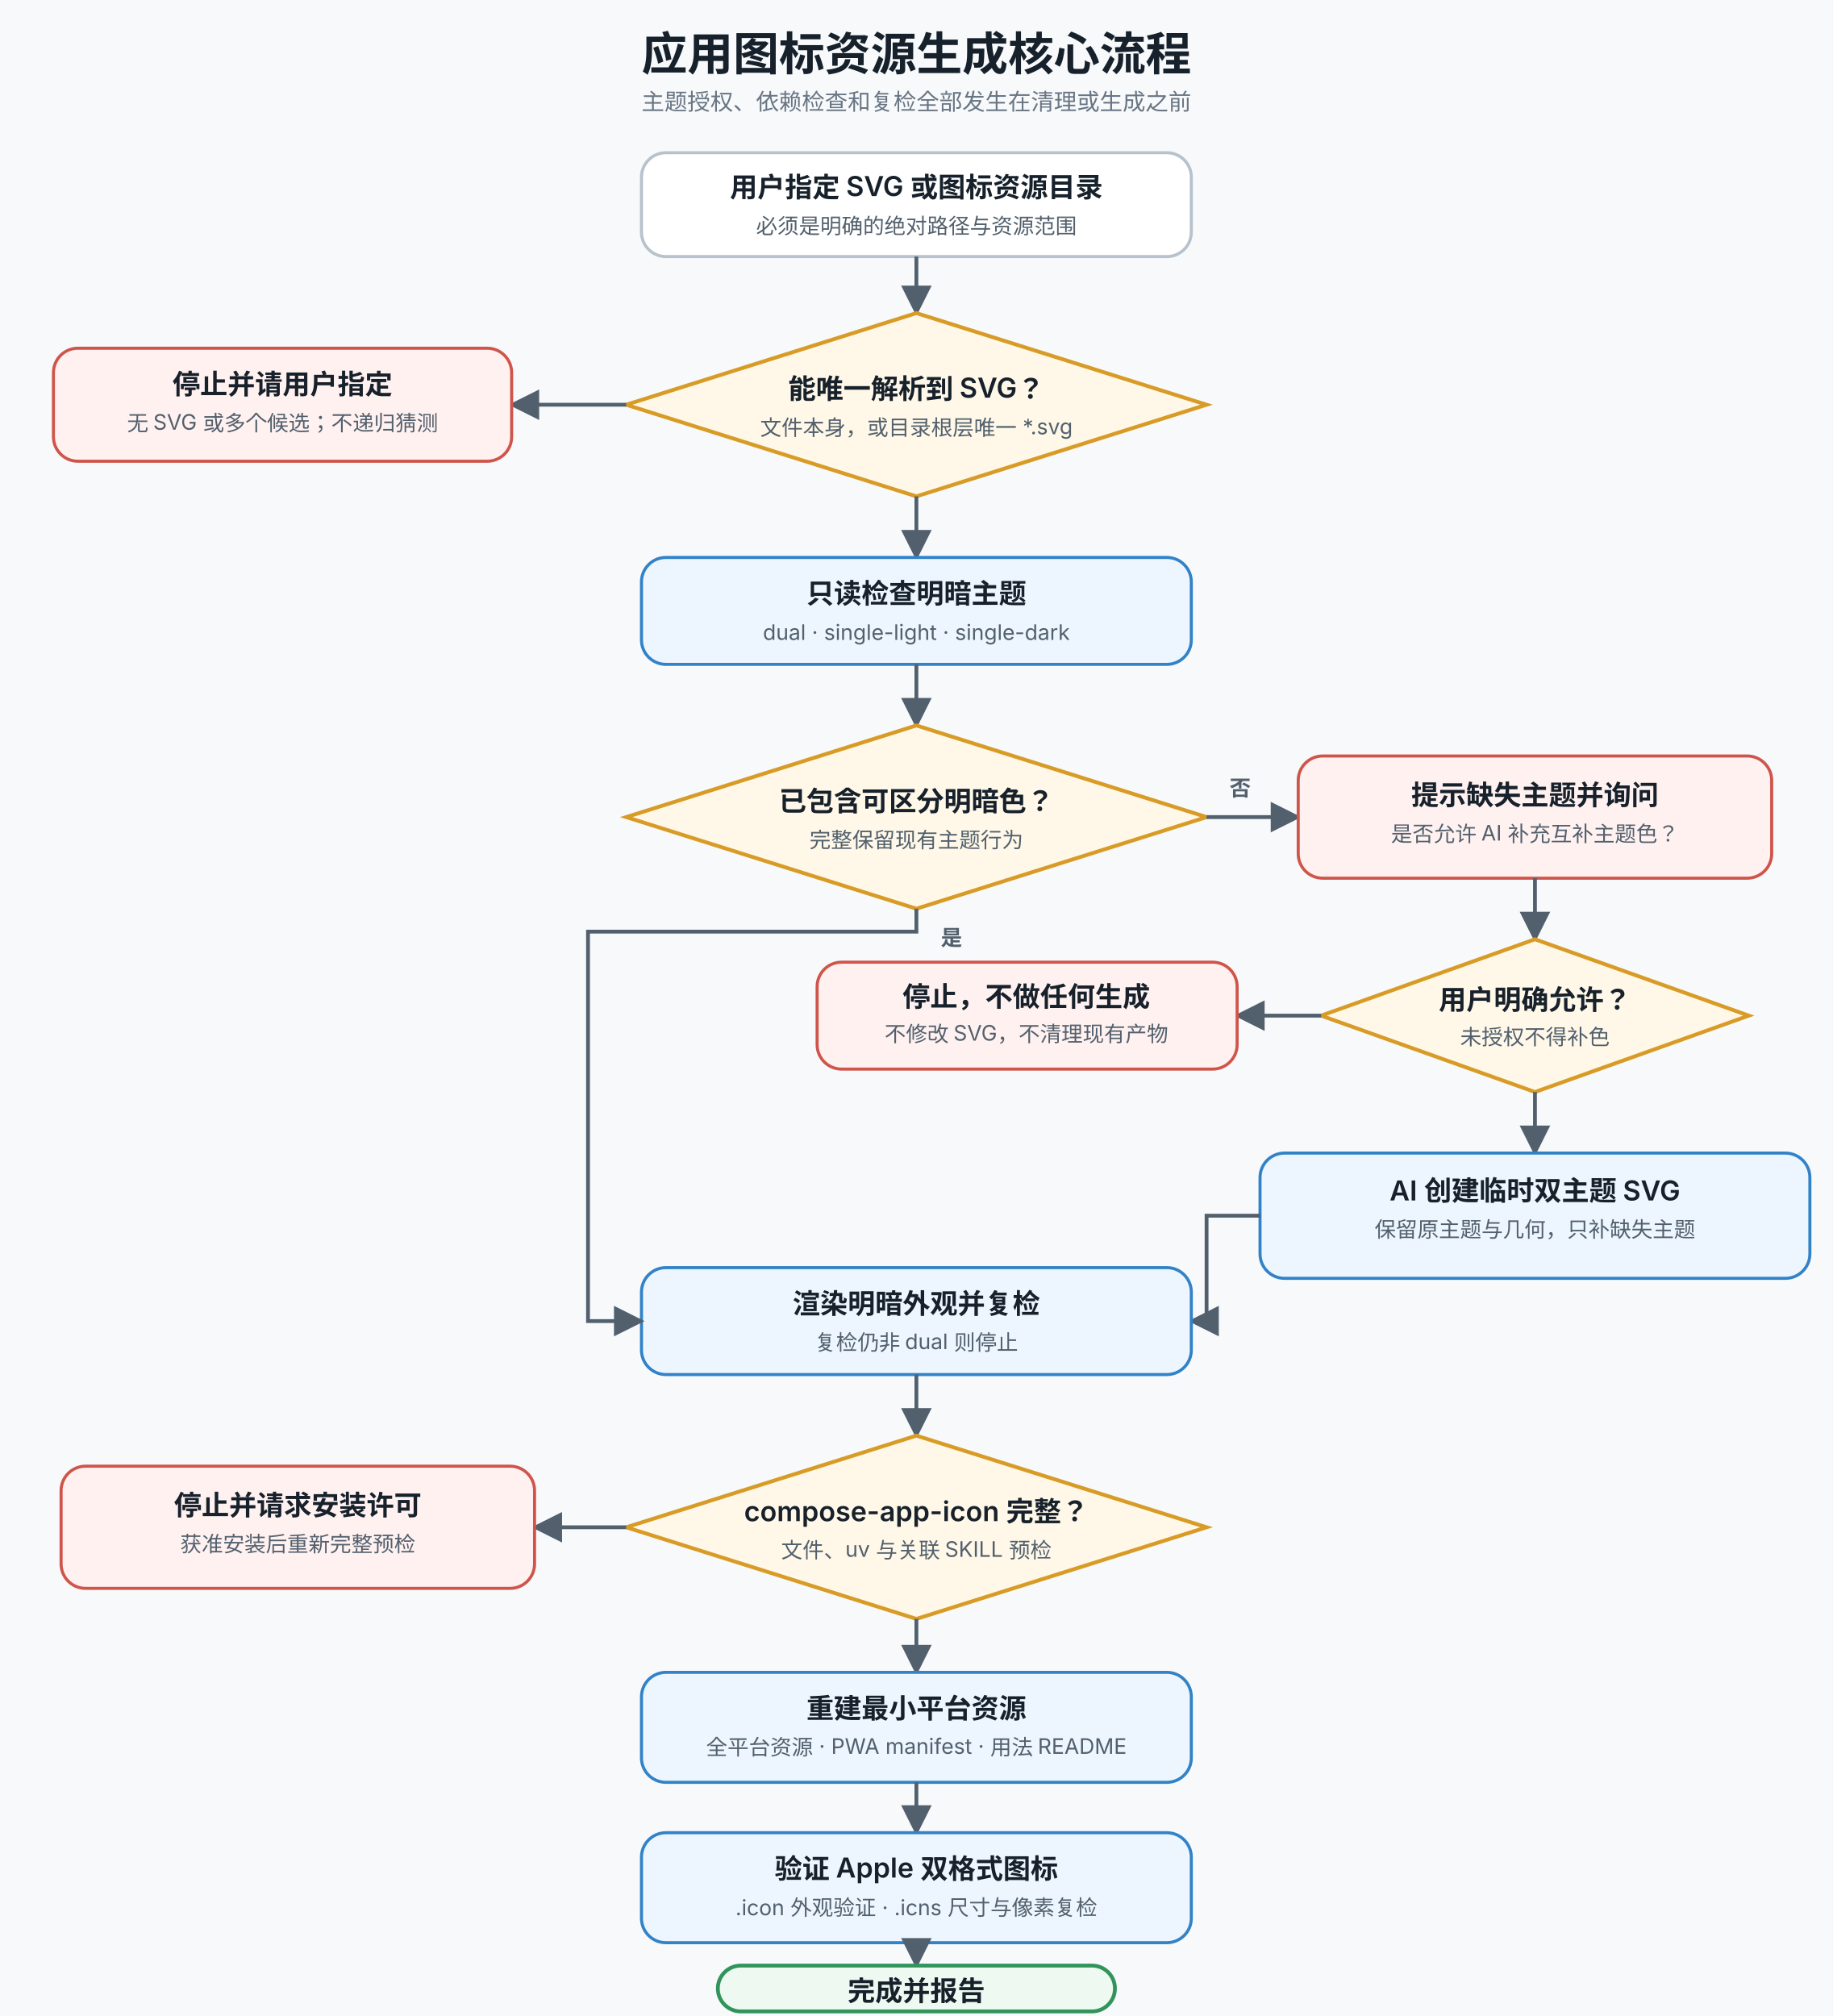
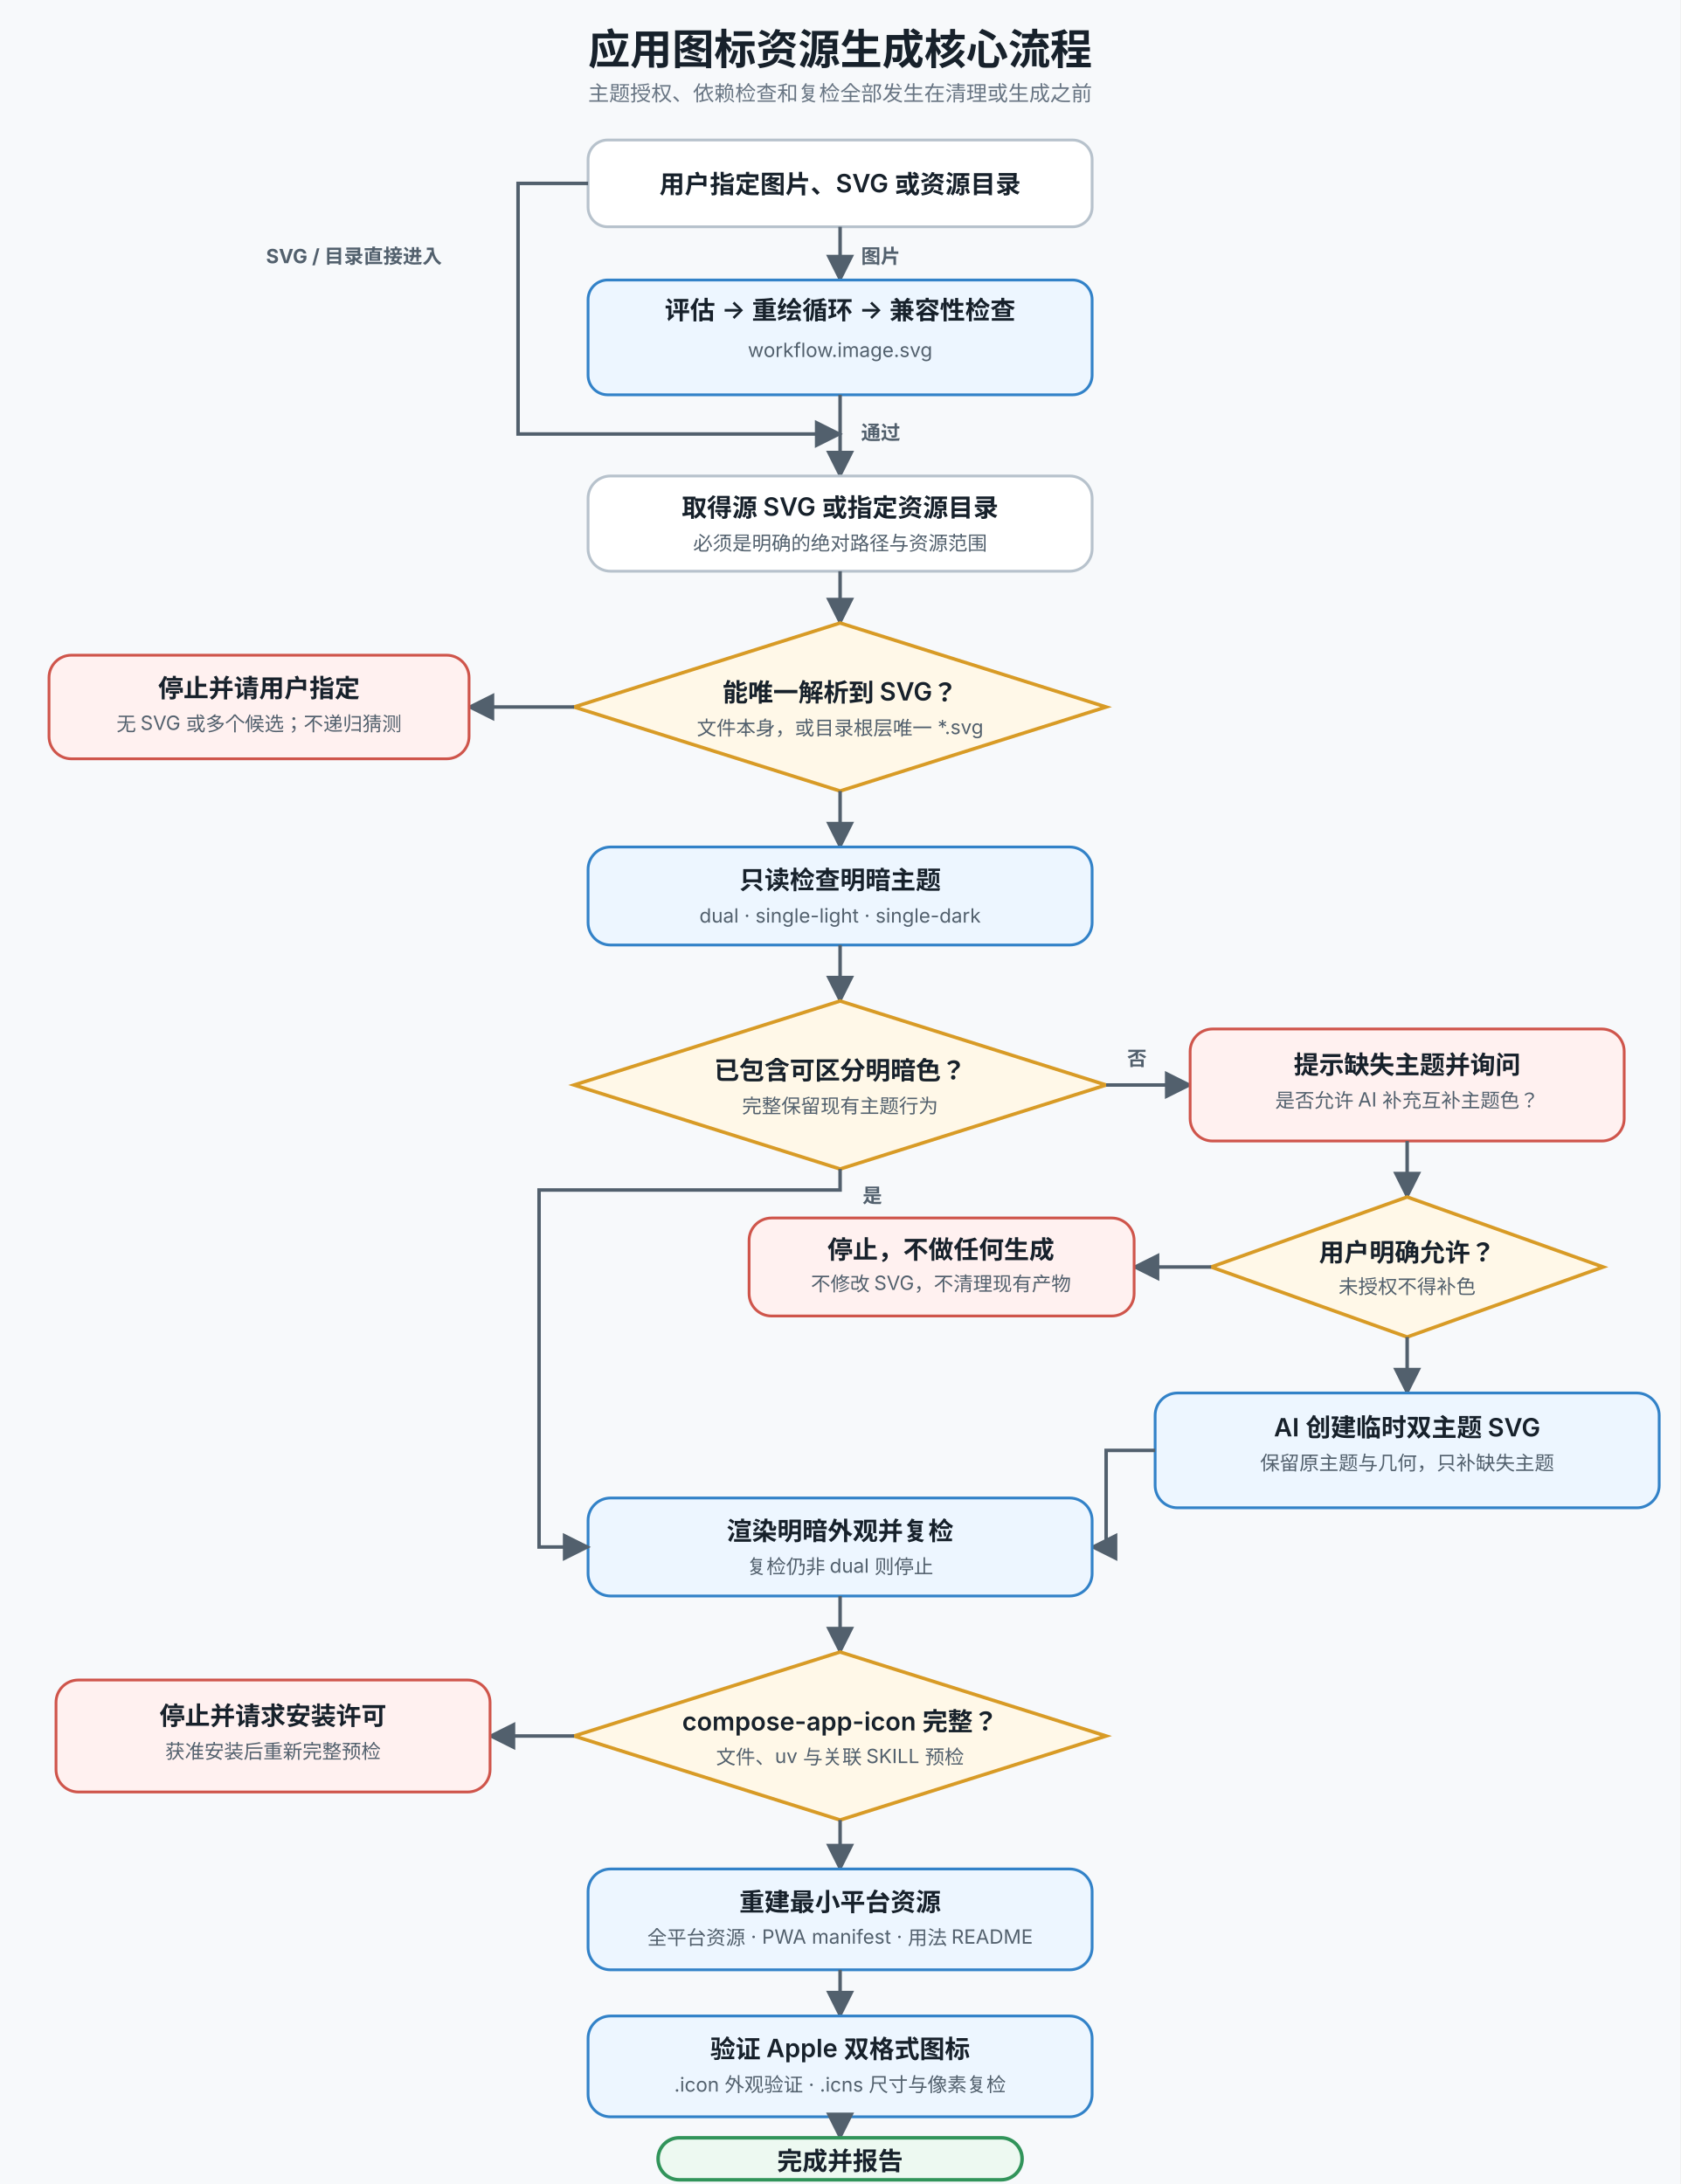
- <svg xmlns="http://www.w3.org/2000/svg" width="1200" height="1320" viewBox="0 0 1200 1320" role="img" aria-labelledby="title desc">
+ <svg xmlns="http://www.w3.org/2000/svg" width="1200" height="1560" viewBox="0 0 1200 1560" role="img" aria-labelledby="title desc">
  <defs>
    <marker id="arrow" viewBox="0 0 10 10" refX="9" refY="5" markerWidth="8" markerHeight="8" orient="auto">
      <path d="M0 0 L10 5 L0 10 Z" fill="#52606d" />
    </marker>
    <style>
      .title { font: 700 30px -apple-system, BlinkMacSystemFont, "PingFang SC", sans-serif; fill: #17212b; }
      .subtitle { font: 400 15px -apple-system, BlinkMacSystemFont, "PingFang SC", sans-serif; fill: #687583; }
      .label { font: 600 18px -apple-system, BlinkMacSystemFont, "PingFang SC", sans-serif; fill: #17212b; text-anchor: middle; }
      .detail { font: 400 14px -apple-system, BlinkMacSystemFont, "PingFang SC", sans-serif; fill: #52606d; text-anchor: middle; }
      .branch { font: 700 14px -apple-system, BlinkMacSystemFont, "PingFang SC", sans-serif; fill: #52606d; }
      .line { fill: none; stroke: #52606d; stroke-width: 2.5; marker-end: url(#arrow); }
      .step { fill: #ffffff; stroke: #b7c2cc; stroke-width: 2; }
      .decision { fill: #fff8e8; stroke: #d89b26; stroke-width: 2.5; }
      .action { fill: #edf6ff; stroke: #3282c8; stroke-width: 2; }
      .stop { fill: #fff1f0; stroke: #cf554b; stroke-width: 2; }
      .done { fill: #edf9f1; stroke: #31945a; stroke-width: 2.5; }
    </style>
  </defs>
-   <rect width="1200" height="1320" fill="#f7f9fb" />
+   <rect width="1200" height="1560" fill="#f7f9fb" />
  <text class="title" x="600" y="46" text-anchor="middle">应用图标资源生成核心流程</text>
  <text class="subtitle" x="600" y="72" text-anchor="middle">主题授权、依赖检查和复检全部发生在清理或生成之前</text>
-   <rect class="step" x="420" y="100" width="360" height="68" rx="16" />
-   <text class="label" x="600" y="129">用户指定 SVG 或图标资源目录</text>
-   <text class="detail" x="600" y="153">必须是明确的绝对路径与资源范围</text>
-   <path class="line" d="M600 168 V205" />
-   <polygon class="decision" points="600,205 790,265 600,325 410,265" />
-   <text class="label" x="600" y="261">能唯一解析到 SVG？</text>
-   <text class="detail" x="600" y="285">文件本身，或目录根层唯一 *.svg</text>
-   <path class="line" d="M410 265 H335" />
-   <rect class="stop" x="35" y="228" width="300" height="74" rx="16" />
-   <text class="label" x="185" y="258">停止并请用户指定</text>
-   <text class="detail" x="185" y="282">无 SVG 或多个候选；不递归猜测</text>
-   <path class="line" d="M600 325 V365" />
-   <rect class="action" x="420" y="365" width="360" height="70" rx="16" />
-   <text class="label" x="600" y="395">只读检查明暗主题</text>
-   <text class="detail" x="600" y="419">dual · single-light · single-dark</text>
-   <path class="line" d="M600 435 V475" />
-   <polygon class="decision" points="600,475 790,535 600,595 410,535" />
-   <text class="label" x="600" y="531">已包含可区分明暗色？</text>
-   <text class="detail" x="600" y="555">完整保留现有主题行为</text>
-   <text class="branch" x="805" y="521">否</text>
-   <path class="line" d="M790 535 H850" />
-   <rect class="stop" x="850" y="495" width="310" height="80" rx="16" />
-   <text class="label" x="1005" y="527">提示缺失主题并询问</text>
-   <text class="detail" x="1005" y="551">是否允许 AI 补充互补主题色？</text>
-   <path class="line" d="M1005 575 V615" />
-   <polygon class="decision" points="1005,615 1145,665 1005,715 865,665" />
-   <text class="label" x="1005" y="661">用户明确允许？</text>
-   <text class="detail" x="1005" y="684">未授权不得补色</text>
-   <path class="line" d="M865 665 H810" />
-   <rect class="stop" x="535" y="630" width="275" height="70" rx="16" />
-   <text class="label" x="672" y="659">停止，不做任何生成</text>
-   <text class="detail" x="672" y="682">不修改 SVG，不清理现有产物</text>
-   <path class="line" d="M1005 715 V755" />
-   <rect class="action" x="825" y="755" width="360" height="82" rx="16" />
-   <text class="label" x="1005" y="786">AI 创建临时双主题 SVG</text>
-   <text class="detail" x="1005" y="810">保留原主题与几何，只补缺失主题</text>
-   <path class="line" d="M825 796 H790 V865 H780" />
-   <rect class="action" x="420" y="830" width="360" height="70" rx="16" />
-   <text class="label" x="600" y="860">渲染明暗外观并复检</text>
-   <text class="detail" x="600" y="884">复检仍非 dual 则停止</text>
-   <text class="branch" x="616" y="619">是</text>
-   <path class="line" d="M600 595 V610 H385 V865 H420" />
-   <path class="line" d="M600 900 V940" />
-   <polygon class="decision" points="600,940 790,1000 600,1060 410,1000" />
-   <text class="label" x="600" y="996">compose-app-icon 完整？</text>
-   <text class="detail" x="600" y="1020">文件、uv 与关联 SKILL 预检</text>
-   <path class="line" d="M410 1000 H350" />
-   <rect class="stop" x="40" y="960" width="310" height="80" rx="16" />
-   <text class="label" x="195" y="992">停止并请求安装许可</text>
-   <text class="detail" x="195" y="1016">获准安装后重新完整预检</text>
-   <path class="line" d="M600 1060 V1095" />
-   <rect class="action" x="420" y="1095" width="360" height="72" rx="16" />
-   <text class="label" x="600" y="1125">重建最小平台资源</text>
-   <text class="detail" x="600" y="1149">全平台资源 · PWA manifest · 用法 README</text>
-   <path class="line" d="M600 1167 V1200" />
-   <rect class="action" x="420" y="1200" width="360" height="72" rx="16" />
-   <text class="label" x="600" y="1230">验证 Apple 双格式图标</text>
-   <text class="detail" x="600" y="1254">.icon 外观验证 · .icns 尺寸与像素复检</text>
-   <path class="line" d="M600 1272 V1287" />
-   <rect class="done" x="470" y="1287" width="260" height="30" rx="15" />
-   <text class="label" x="600" y="1310">完成并报告</text>
+   <rect class="step" x="420" y="100" width="360" height="62" rx="14" />
+   <text class="label" x="600" y="138">用户指定图片、SVG 或资源目录</text>
+   <path class="line" d="M600 162 V200" />
+   <text class="branch" x="615" y="188">图片</text>
+   <rect class="action" x="420" y="200" width="360" height="82" rx="14" />
+   <text class="label" x="600" y="228">评估 → 重绘循环 → 兼容性检查</text>
+   <a href="workflow.image.svg">
+     <text class="detail" x="600" y="255">workflow.image.svg</text>
+   </a>
+   <path class="line" d="M600 282 V340" />
+   <text class="branch" x="615" y="314">通过</text>
+   <path class="line" d="M420 131 H370 V310 H600" />
+   <text class="branch" x="190" y="188">SVG / 目录直接进入</text>
+   <g transform="translate(0 240)">
+     <rect class="step" x="420" y="100" width="360" height="68" rx="16" />
+     <text class="label" x="600" y="129">取得源 SVG 或指定资源目录</text>
+     <text class="detail" x="600" y="153">必须是明确的绝对路径与资源范围</text>
+     <path class="line" d="M600 168 V205" />
+     <polygon class="decision" points="600,205 790,265 600,325 410,265" />
+     <text class="label" x="600" y="261">能唯一解析到 SVG？</text>
+     <text class="detail" x="600" y="285">文件本身，或目录根层唯一 *.svg</text>
+     <path class="line" d="M410 265 H335" />
+     <rect class="stop" x="35" y="228" width="300" height="74" rx="16" />
+     <text class="label" x="185" y="258">停止并请用户指定</text>
+     <text class="detail" x="185" y="282">无 SVG 或多个候选；不递归猜测</text>
+     <path class="line" d="M600 325 V365" />
+     <rect class="action" x="420" y="365" width="360" height="70" rx="16" />
+     <text class="label" x="600" y="395">只读检查明暗主题</text>
+     <text class="detail" x="600" y="419">dual · single-light · single-dark</text>
+     <path class="line" d="M600 435 V475" />
+     <polygon class="decision" points="600,475 790,535 600,595 410,535" />
+     <text class="label" x="600" y="531">已包含可区分明暗色？</text>
+     <text class="detail" x="600" y="555">完整保留现有主题行为</text>
+     <text class="branch" x="805" y="521">否</text>
+     <path class="line" d="M790 535 H850" />
+     <rect class="stop" x="850" y="495" width="310" height="80" rx="16" />
+     <text class="label" x="1005" y="527">提示缺失主题并询问</text>
+     <text class="detail" x="1005" y="551">是否允许 AI 补充互补主题色？</text>
+     <path class="line" d="M1005 575 V615" />
+     <polygon class="decision" points="1005,615 1145,665 1005,715 865,665" />
+     <text class="label" x="1005" y="661">用户明确允许？</text>
+     <text class="detail" x="1005" y="684">未授权不得补色</text>
+     <path class="line" d="M865 665 H810" />
+     <rect class="stop" x="535" y="630" width="275" height="70" rx="16" />
+     <text class="label" x="672" y="659">停止，不做任何生成</text>
+     <text class="detail" x="672" y="682">不修改 SVG，不清理现有产物</text>
+     <path class="line" d="M1005 715 V755" />
+     <rect class="action" x="825" y="755" width="360" height="82" rx="16" />
+     <text class="label" x="1005" y="786">AI 创建临时双主题 SVG</text>
+     <text class="detail" x="1005" y="810">保留原主题与几何，只补缺失主题</text>
+     <path class="line" d="M825 796 H790 V865 H780" />
+     <rect class="action" x="420" y="830" width="360" height="70" rx="16" />
+     <text class="label" x="600" y="860">渲染明暗外观并复检</text>
+     <text class="detail" x="600" y="884">复检仍非 dual 则停止</text>
+     <text class="branch" x="616" y="619">是</text>
+     <path class="line" d="M600 595 V610 H385 V865 H420" />
+     <path class="line" d="M600 900 V940" />
+     <polygon class="decision" points="600,940 790,1000 600,1060 410,1000" />
+     <text class="label" x="600" y="996">compose-app-icon 完整？</text>
+     <text class="detail" x="600" y="1020">文件、uv 与关联 SKILL 预检</text>
+     <path class="line" d="M410 1000 H350" />
+     <rect class="stop" x="40" y="960" width="310" height="80" rx="16" />
+     <text class="label" x="195" y="992">停止并请求安装许可</text>
+     <text class="detail" x="195" y="1016">获准安装后重新完整预检</text>
+     <path class="line" d="M600 1060 V1095" />
+     <rect class="action" x="420" y="1095" width="360" height="72" rx="16" />
+     <text class="label" x="600" y="1125">重建最小平台资源</text>
+     <text class="detail" x="600" y="1149">全平台资源 · PWA manifest · 用法 README</text>
+     <path class="line" d="M600 1167 V1200" />
+     <rect class="action" x="420" y="1200" width="360" height="72" rx="16" />
+     <text class="label" x="600" y="1230">验证 Apple 双格式图标</text>
+     <text class="detail" x="600" y="1254">.icon 外观验证 · .icns 尺寸与像素复检</text>
+     <path class="line" d="M600 1272 V1287" />
+     <rect class="done" x="470" y="1287" width="260" height="30" rx="15" />
+     <text class="label" x="600" y="1310">完成并报告</text>
+   </g>
</svg>
